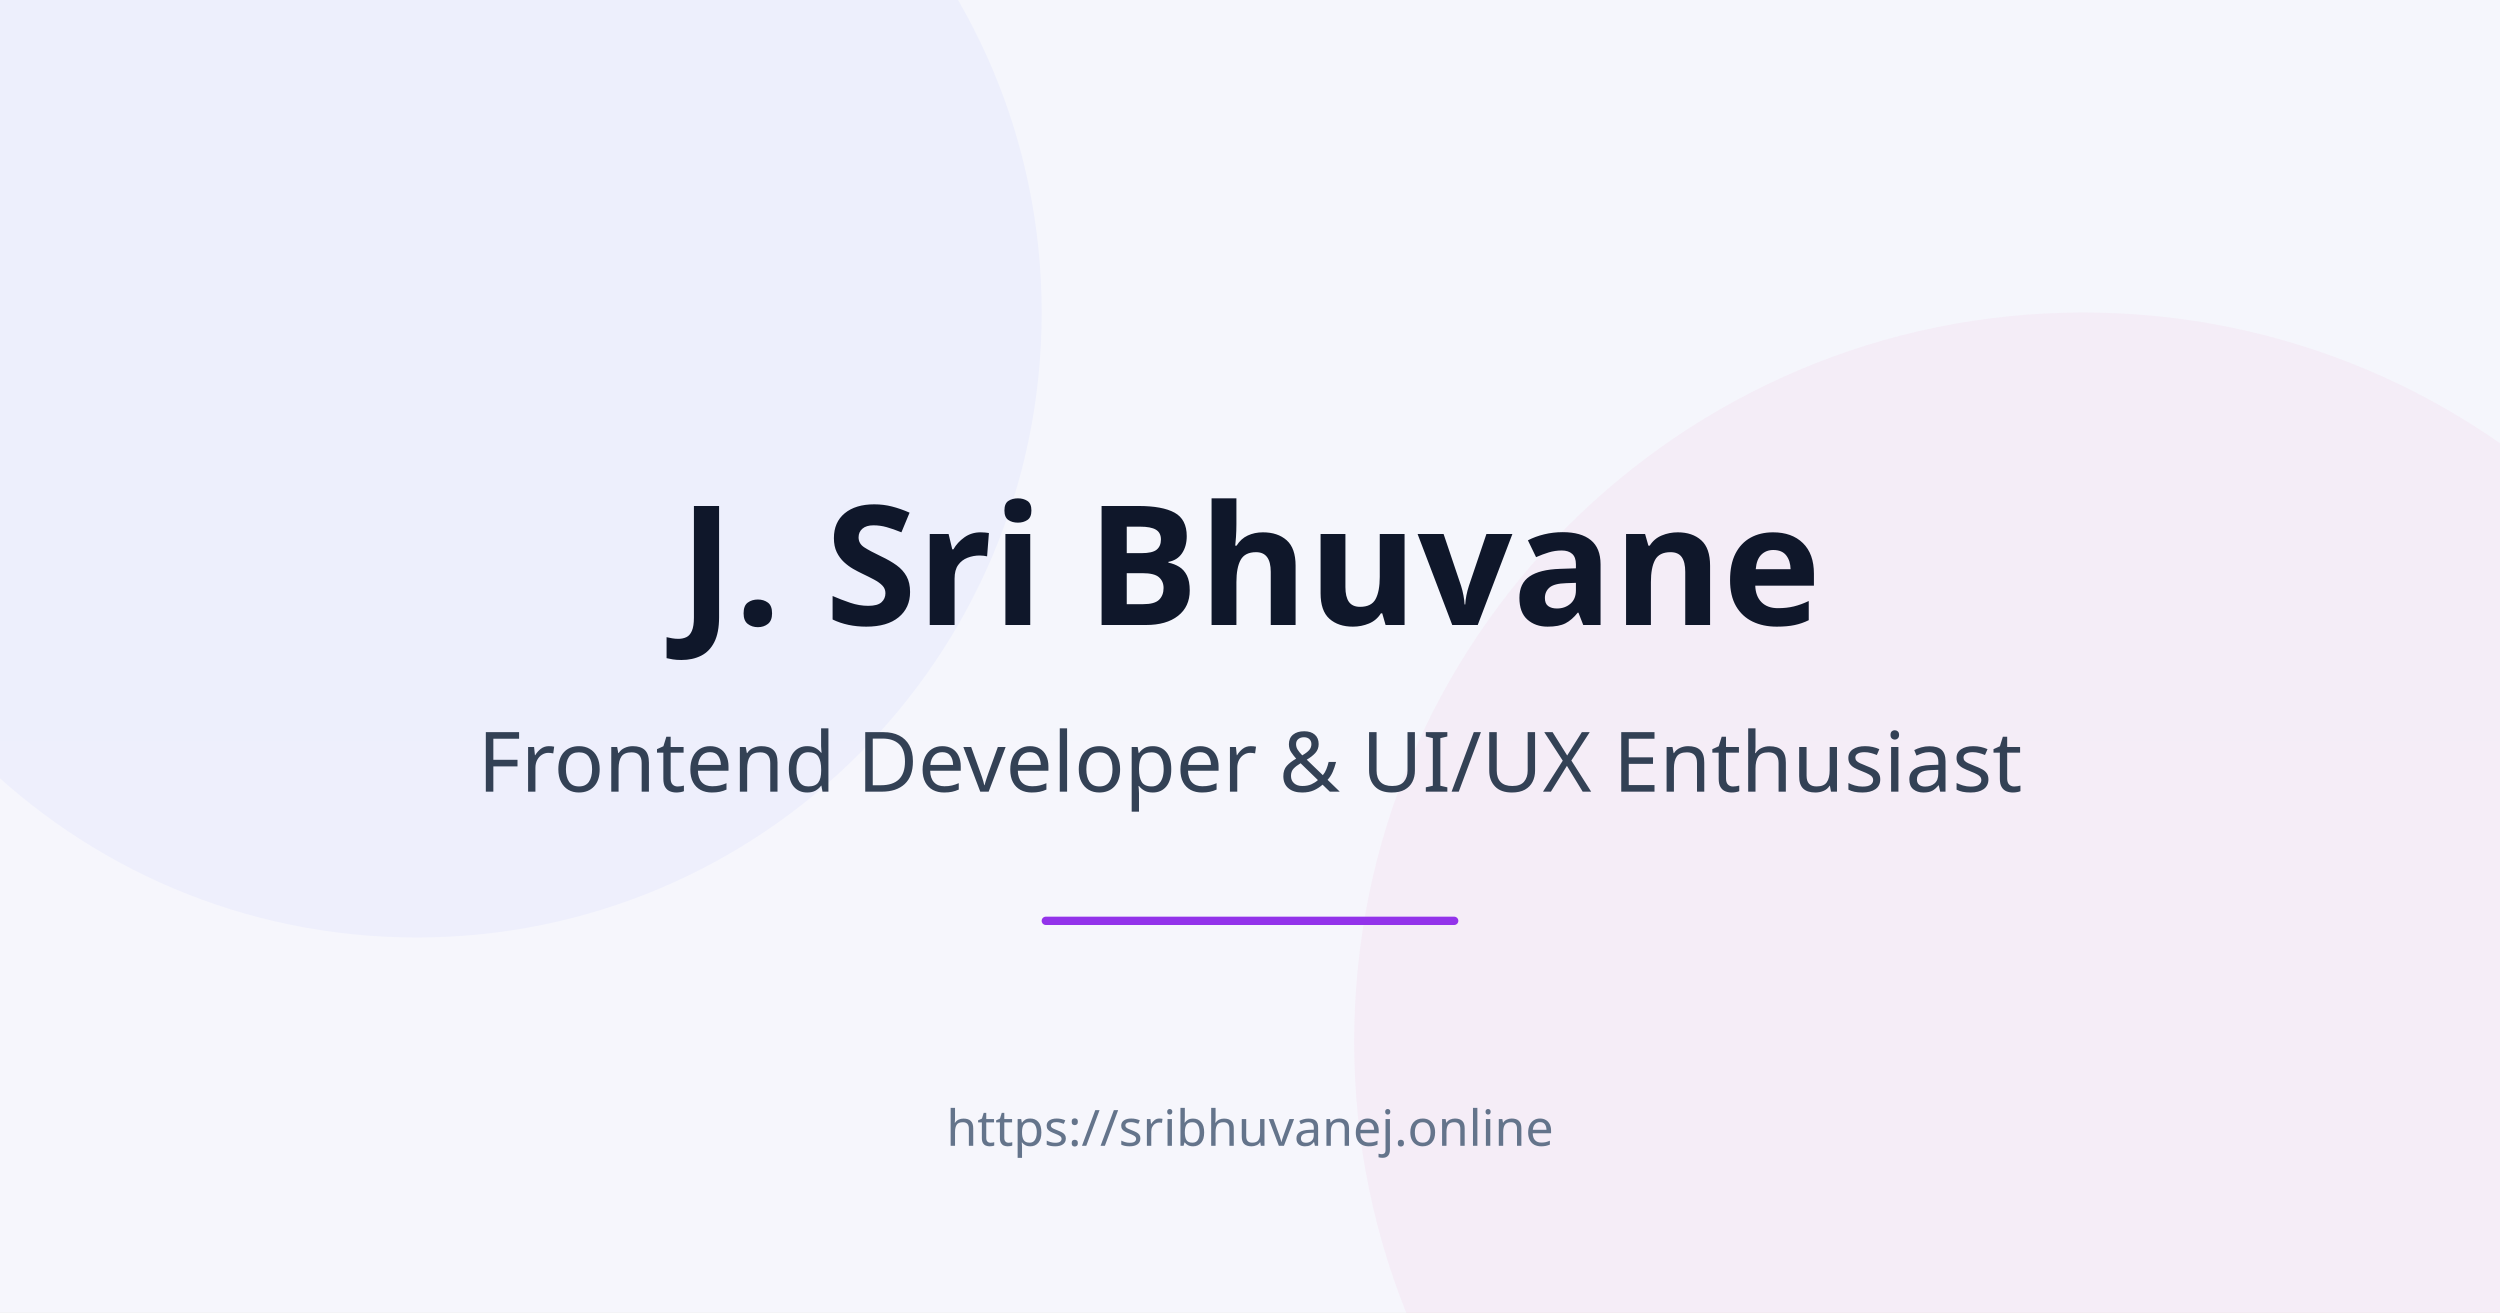
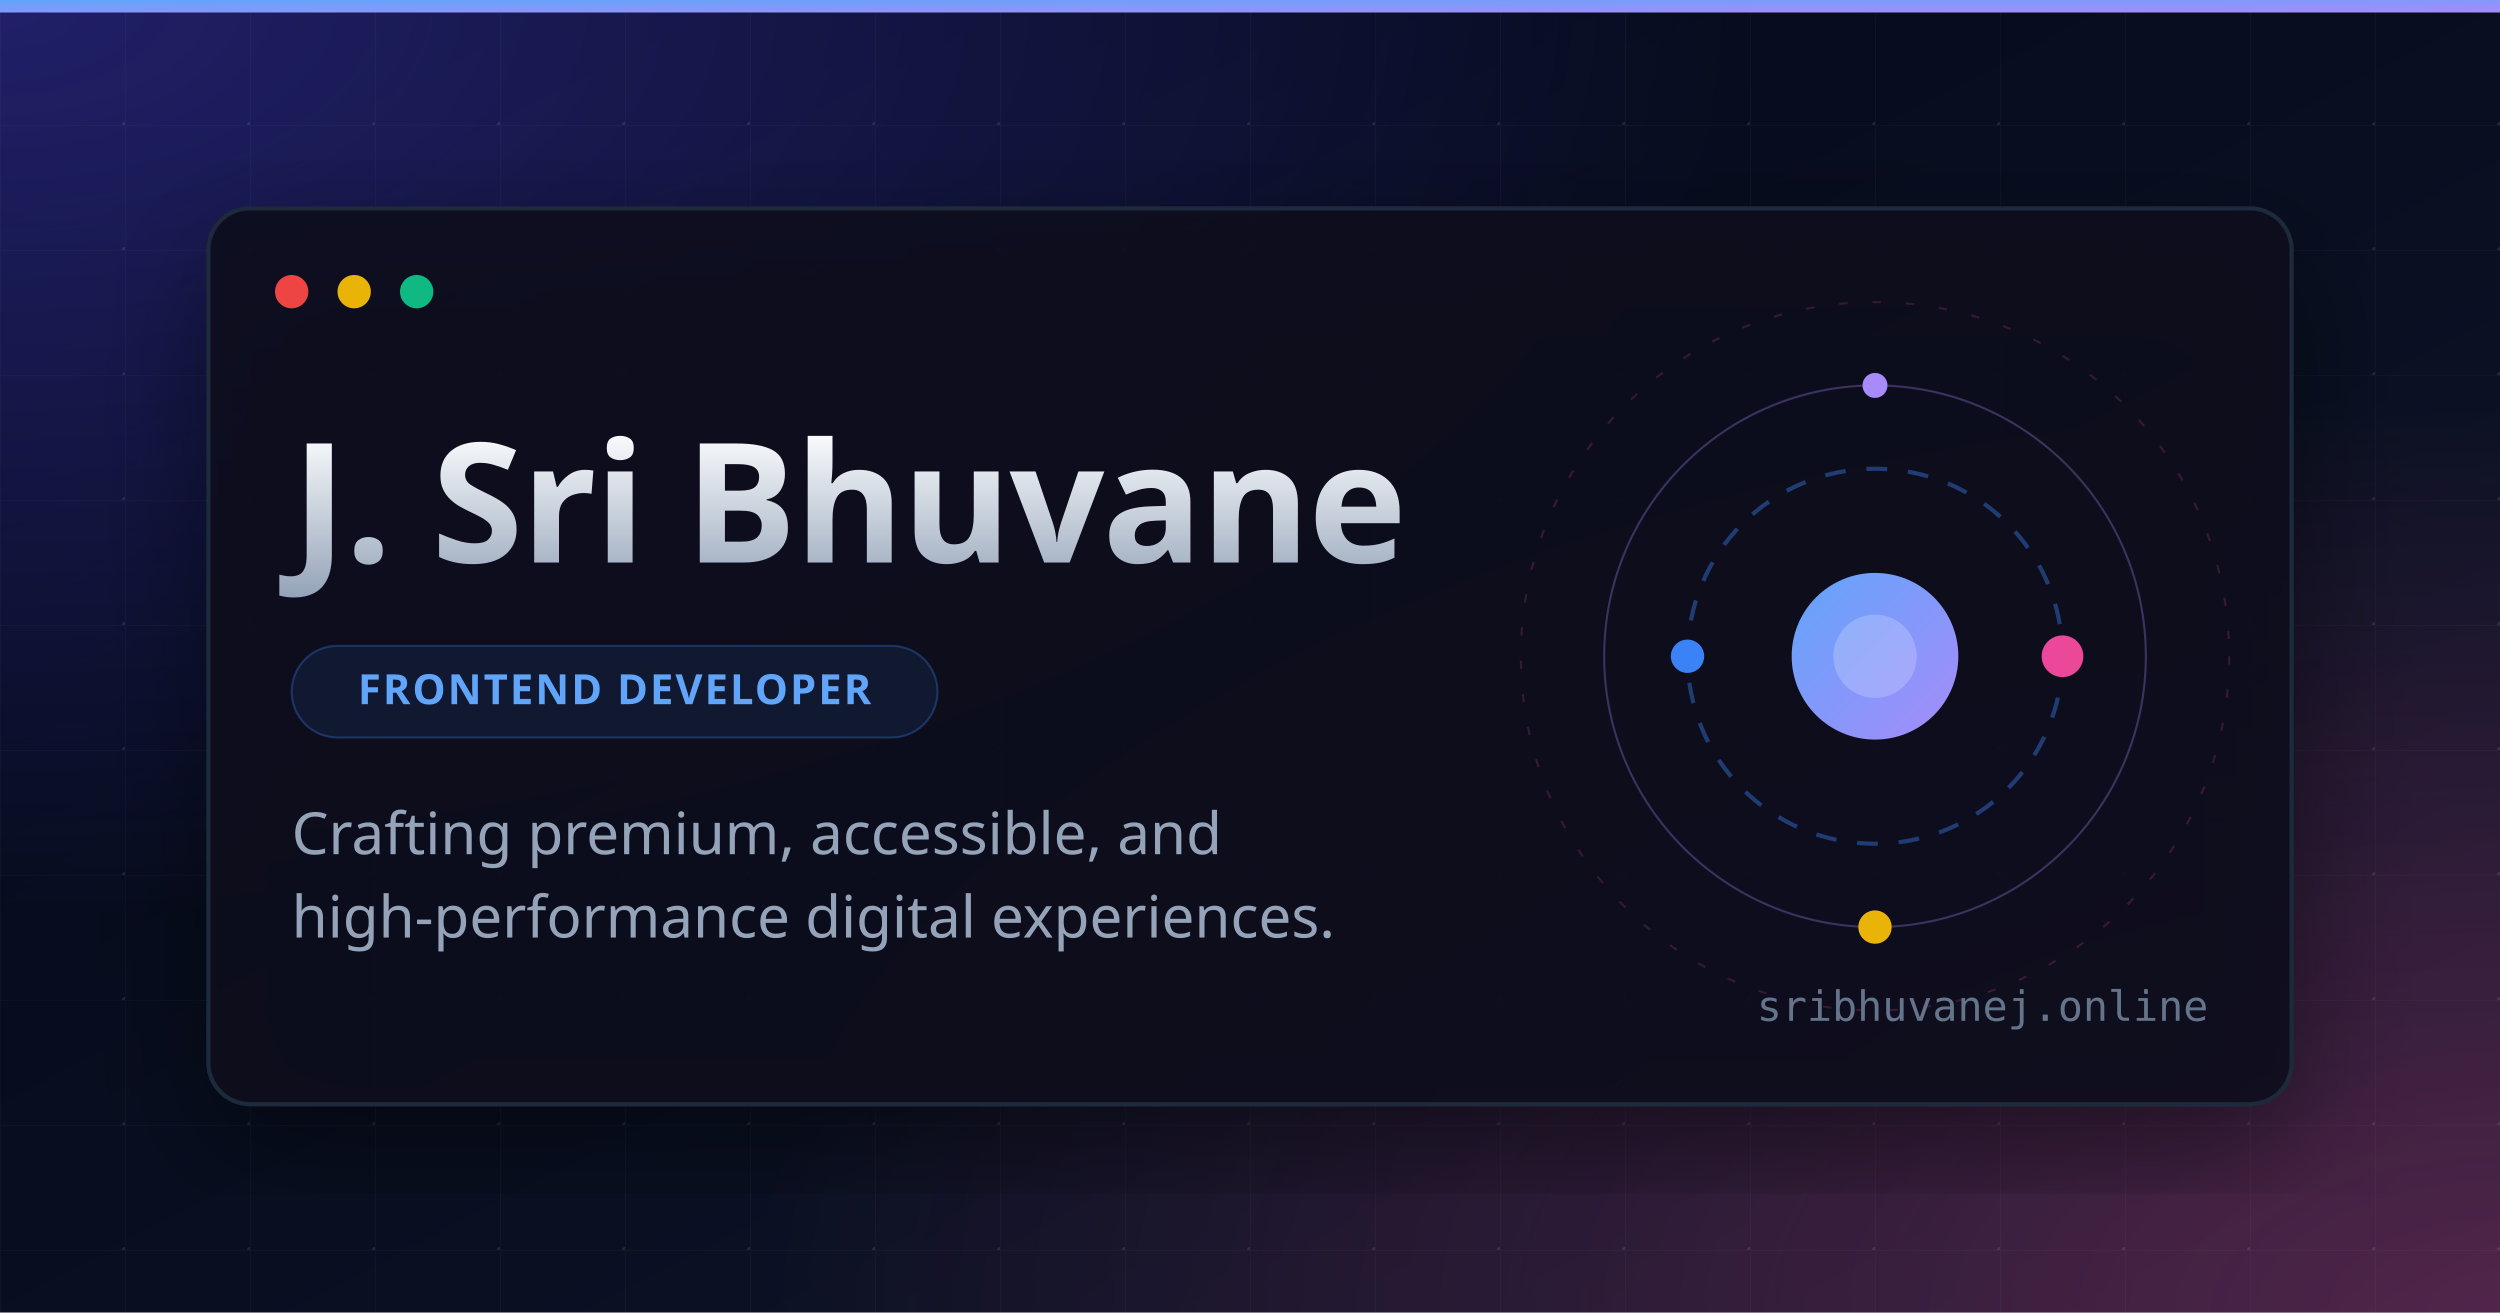
<svg xmlns="http://www.w3.org/2000/svg" width="1200" height="630" viewBox="0 0 1200 630" fill="none">
-   <rect width="1200" height="630" fill="#F8FAFC" />
-   <circle cx="200" cy="150" r="300" fill="#6366F1" fill-opacity="0.05" />
-   <circle cx="1000" cy="500" r="350" fill="#EC4899" fill-opacity="0.05" />
  <defs>
-     <linearGradient id="paint0_linear" x1="600" y1="200" x2="600" y2="430" gradientUnits="userSpaceOnUse">
-       <stop stop-color="#4F46E5" />
-       <stop offset="1" stop-color="#9333EA" />
+     <linearGradient id="bgGrad" x1="0" y1="0" x2="1" y2="1">
+       <stop offset="0%" stop-color="#020617" />
+       <stop offset="100%" stop-color="#0F172A" />
    </linearGradient>
+     <linearGradient id="accent" x1="0" y1="0" x2="1" y2="1">
+       <stop offset="0%" stop-color="#60A5FA" />
+       <stop offset="100%" stop-color="#A78BFA" />
+     </linearGradient>
+     <linearGradient id="textGrad" x1="0" y1="0" x2="0" y2="1">
+       <stop offset="0%" stop-color="#F8FAFC" />
+       <stop offset="100%" stop-color="#94A3B8" />
+     </linearGradient>
+     <pattern id="grid" width="60" height="60" patternUnits="userSpaceOnUse">
+       <path d="M 60 0 L 0 0 0 60" fill="none" stroke="#FFFFFF" stroke-opacity="0.03" stroke-width="1" />
+       <circle cx="60" cy="60" r="1.5" fill="#FFFFFF" fill-opacity="0.1" />
+     </pattern>
+     <radialGradient id="glowTopLeft" cx="0%" cy="0%" r="70%" fx="0%" fy="0%">
+       <stop offset="0%" stop-color="#4F46E5" stop-opacity="0.4" />
+       <stop offset="100%" stop-color="#4F46E5" stop-opacity="0" />
+     </radialGradient>
+     <radialGradient id="glowBottomRight" cx="100%" cy="100%" r="70%" fx="100%" fy="100%">
+       <stop offset="0%" stop-color="#EC4899" stop-opacity="0.3" />
+       <stop offset="100%" stop-color="#EC4899" stop-opacity="0" />
+     </radialGradient>
+     <filter id="shadow" x="-10%" y="-10%" width="120%" height="120%">
+       <feDropShadow dx="0" dy="20" stdDeviation="30" flood-opacity="0.5" flood-color="#000000" />
+     </filter>
  </defs>
-   <rect x="0" y="0" width="1200" height="630" fill="url(#paint0_linear)" fill-opacity="0.02" />
-   <text x="600" y="300" text-anchor="middle" font-family="Outfit, sans-serif" font-size="80" font-weight="800" fill="#0F172A">J. Sri Bhuvane</text>
-   <text x="600" y="380" text-anchor="middle" font-family="Outfit, sans-serif" font-size="40" font-weight="500" fill="#334155">Frontend Developer &amp; UI/UX Enthusiast</text>
-   <rect x="500" y="440" width="200" height="4" rx="2" fill="url(#paint0_linear)" />
-   <text x="600" y="550" text-anchor="middle" font-family="Outfit, sans-serif" font-size="24" font-weight="400" fill="#64748B">https://sribhuvanej.online</text>
+   <rect width="1200" height="630" fill="url(#bgGrad)" />
+   <rect width="1200" height="630" fill="url(#glowTopLeft)" />
+   <rect width="1200" height="630" fill="url(#glowBottomRight)" />
+   <rect width="1200" height="630" fill="url(#grid)" />
+   <rect x="0" y="0" width="1200" height="6" fill="url(#accent)" />
+   <g filter="url(#shadow)">
+     <rect x="100" y="100" width="1000" height="430" rx="20" fill="#0B1120" fill-opacity="0.9" stroke="#1E293B" stroke-width="2" />
+   </g>
+   <circle cx="140" cy="140" r="8" fill="#EF4444" />
+   <circle cx="170" cy="140" r="8" fill="#EAB308" />
+   <circle cx="200" cy="140" r="8" fill="#10B981" />
+   <text x="140" y="270" font-family="Outfit, sans-serif" font-size="80" font-weight="800" fill="url(#textGrad)" letter-spacing="-1">J. Sri Bhuvane</text>
+   <rect x="140" y="310" width="310" height="44" rx="22" fill="#3B82F6" fill-opacity="0.1" stroke="#3B82F6" stroke-opacity="0.3" stroke-width="1" />
+   <text x="295" y="338" text-anchor="middle" font-family="Space Grotesk, sans-serif" font-size="20" font-weight="700" fill="#60A5FA" letter-spacing="1">FRONTEND DEVELOPER</text>
+   <text x="140" y="410" font-family="Outfit, sans-serif" font-size="28" font-weight="400" fill="#94A3B8">Crafting premium, accessible, and</text>
+   <text x="140" y="450" font-family="Outfit, sans-serif" font-size="28" font-weight="400" fill="#94A3B8">high-performance digital experiences.</text>
+   <g transform="translate(800, 200)">
+     <circle cx="100" cy="115" r="90" fill="none" stroke="#3B82F6" stroke-width="2" stroke-opacity="0.4" stroke-dasharray="10 10" />
+     <circle cx="100" cy="115" r="130" fill="none" stroke="#A78BFA" stroke-width="1" stroke-opacity="0.3" />
+     <circle cx="100" cy="115" r="170" fill="none" stroke="#EC4899" stroke-width="1" stroke-opacity="0.2" stroke-dasharray="4 12" />
+     <circle cx="100" cy="115" r="40" fill="url(#accent)" />
+     <circle cx="100" cy="115" r="20" fill="#FFFFFF" fill-opacity="0.2" />
+     <circle cx="10" cy="115" r="8" fill="#3B82F6" />
+     <circle cx="190" cy="115" r="10" fill="#EC4899" />
+     <circle cx="100" cy="-15" r="6" fill="#A78BFA" />
+     <circle cx="100" cy="245" r="8" fill="#EAB308" />
+   </g>
+   <text x="1060" y="490" text-anchor="end" font-family="Fira Code, monospace" font-size="20" font-weight="400" fill="#64748B">sribhuvanej.online</text>
</svg>
